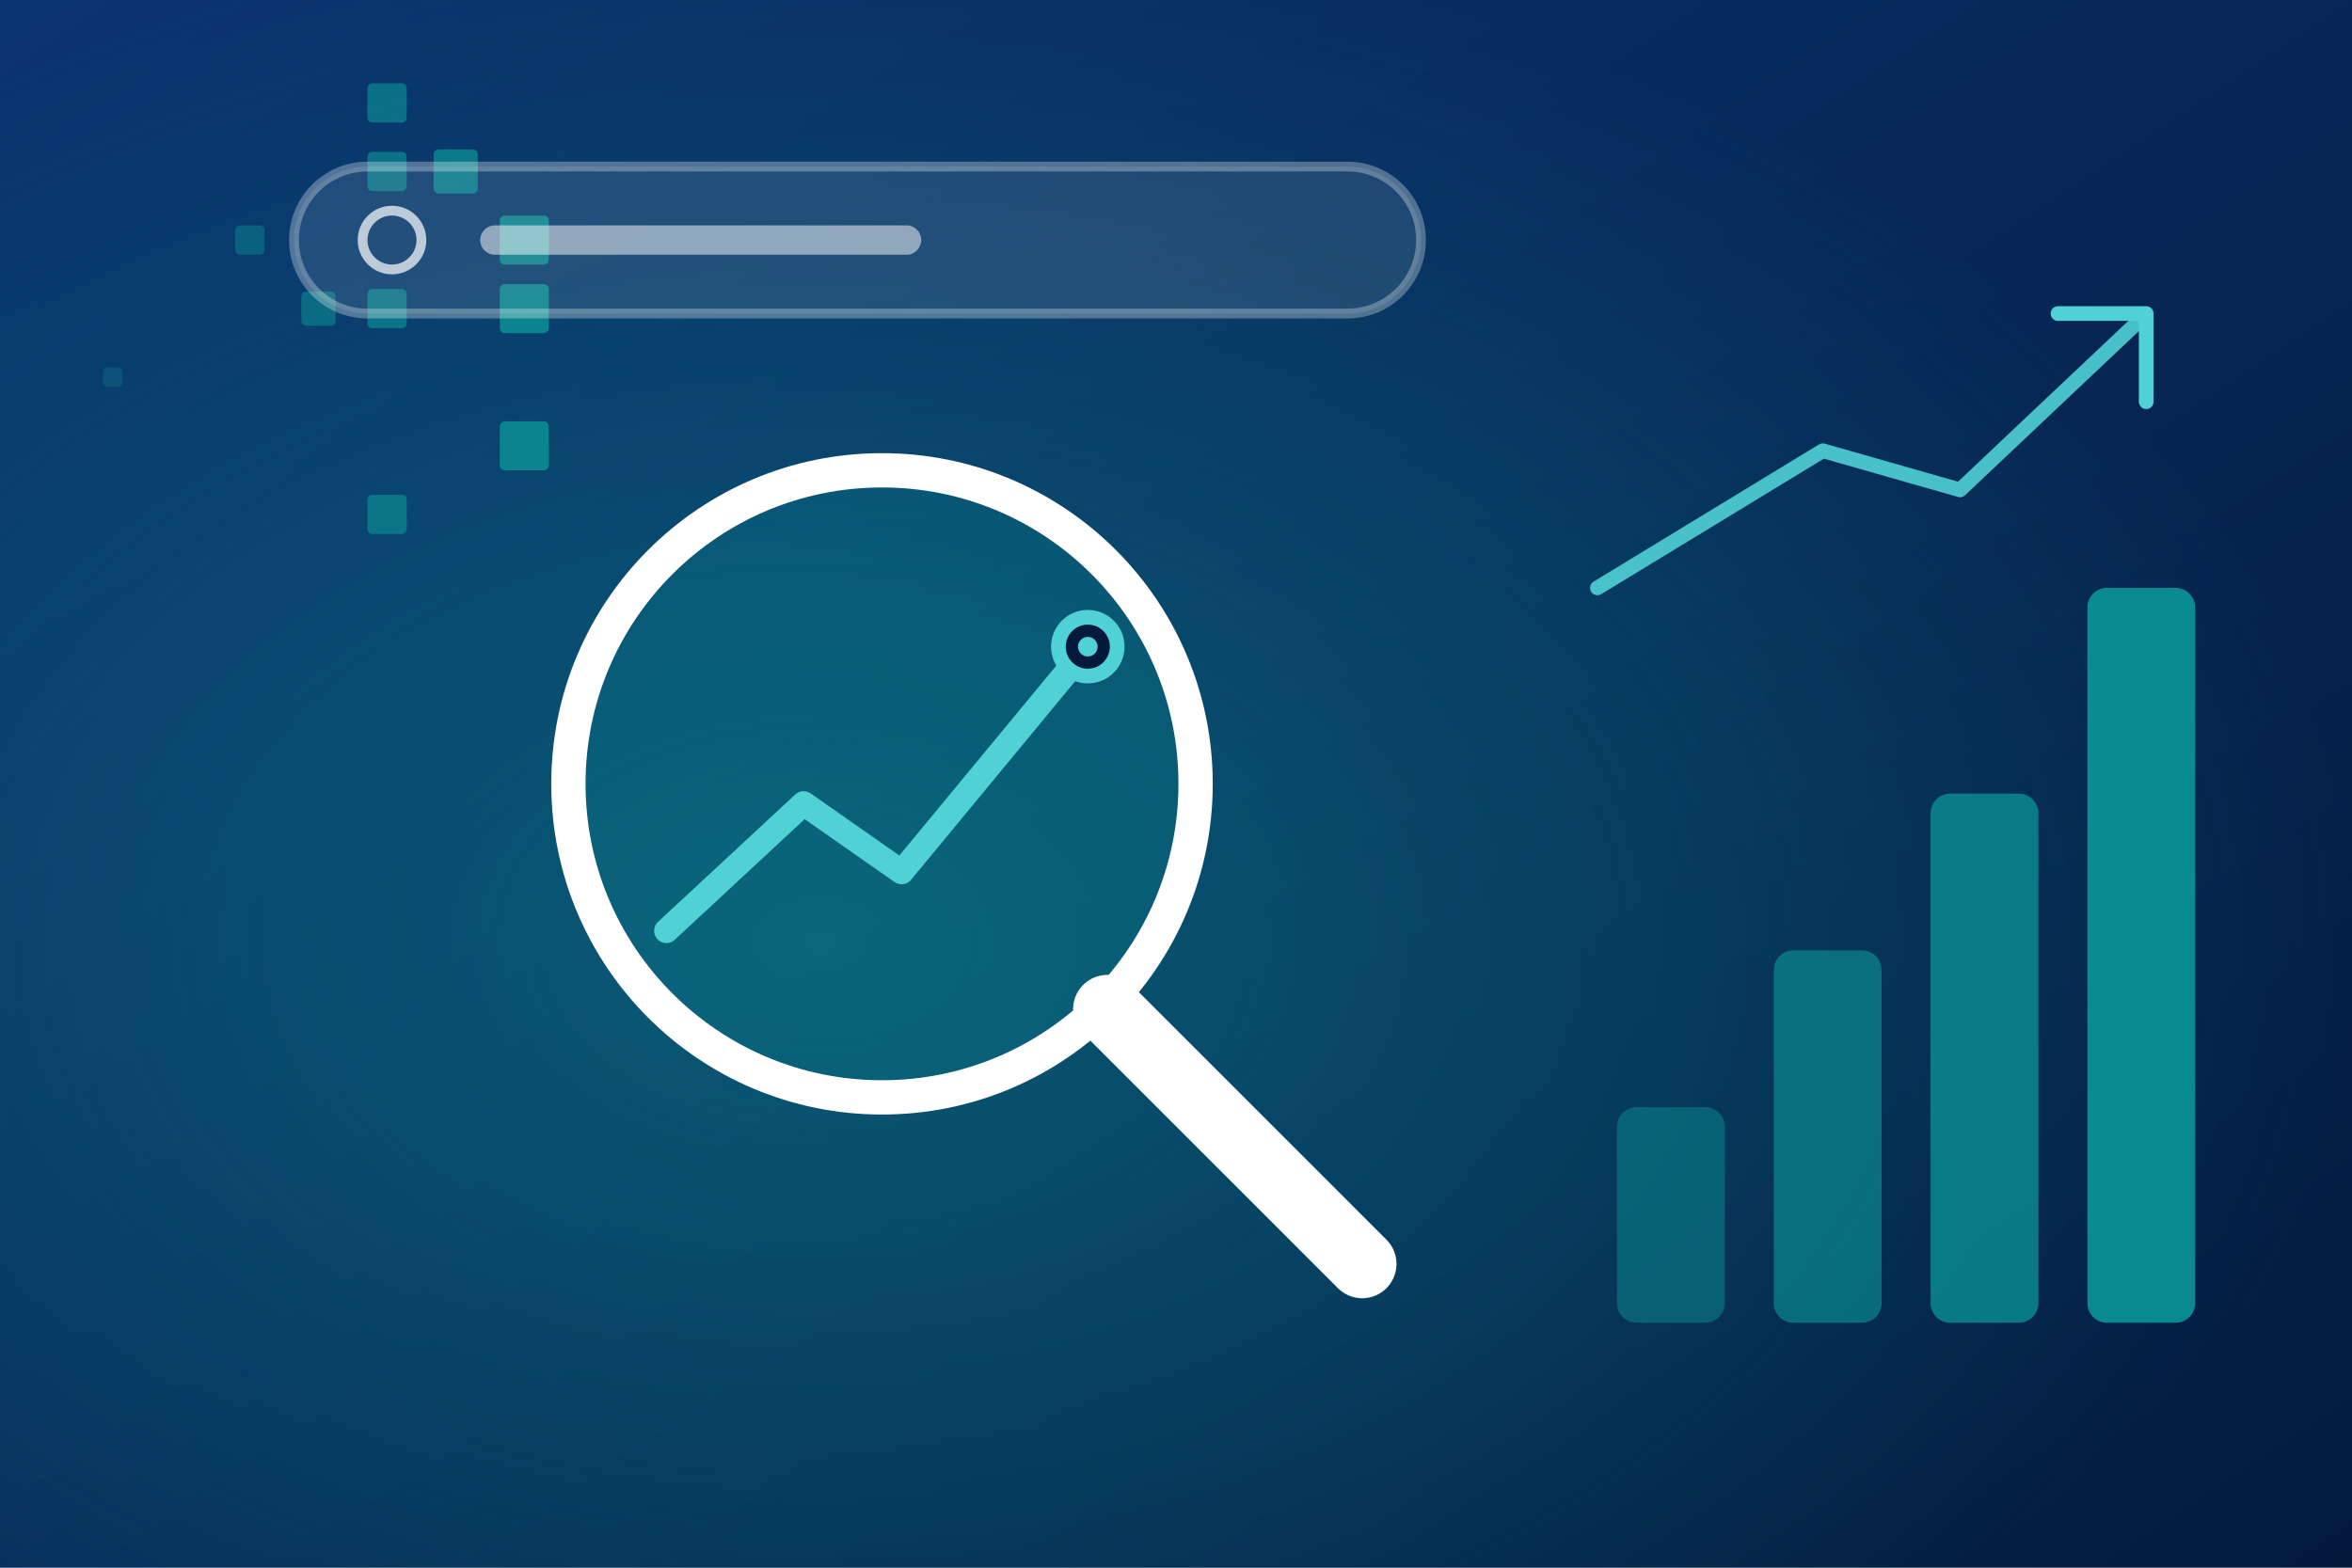
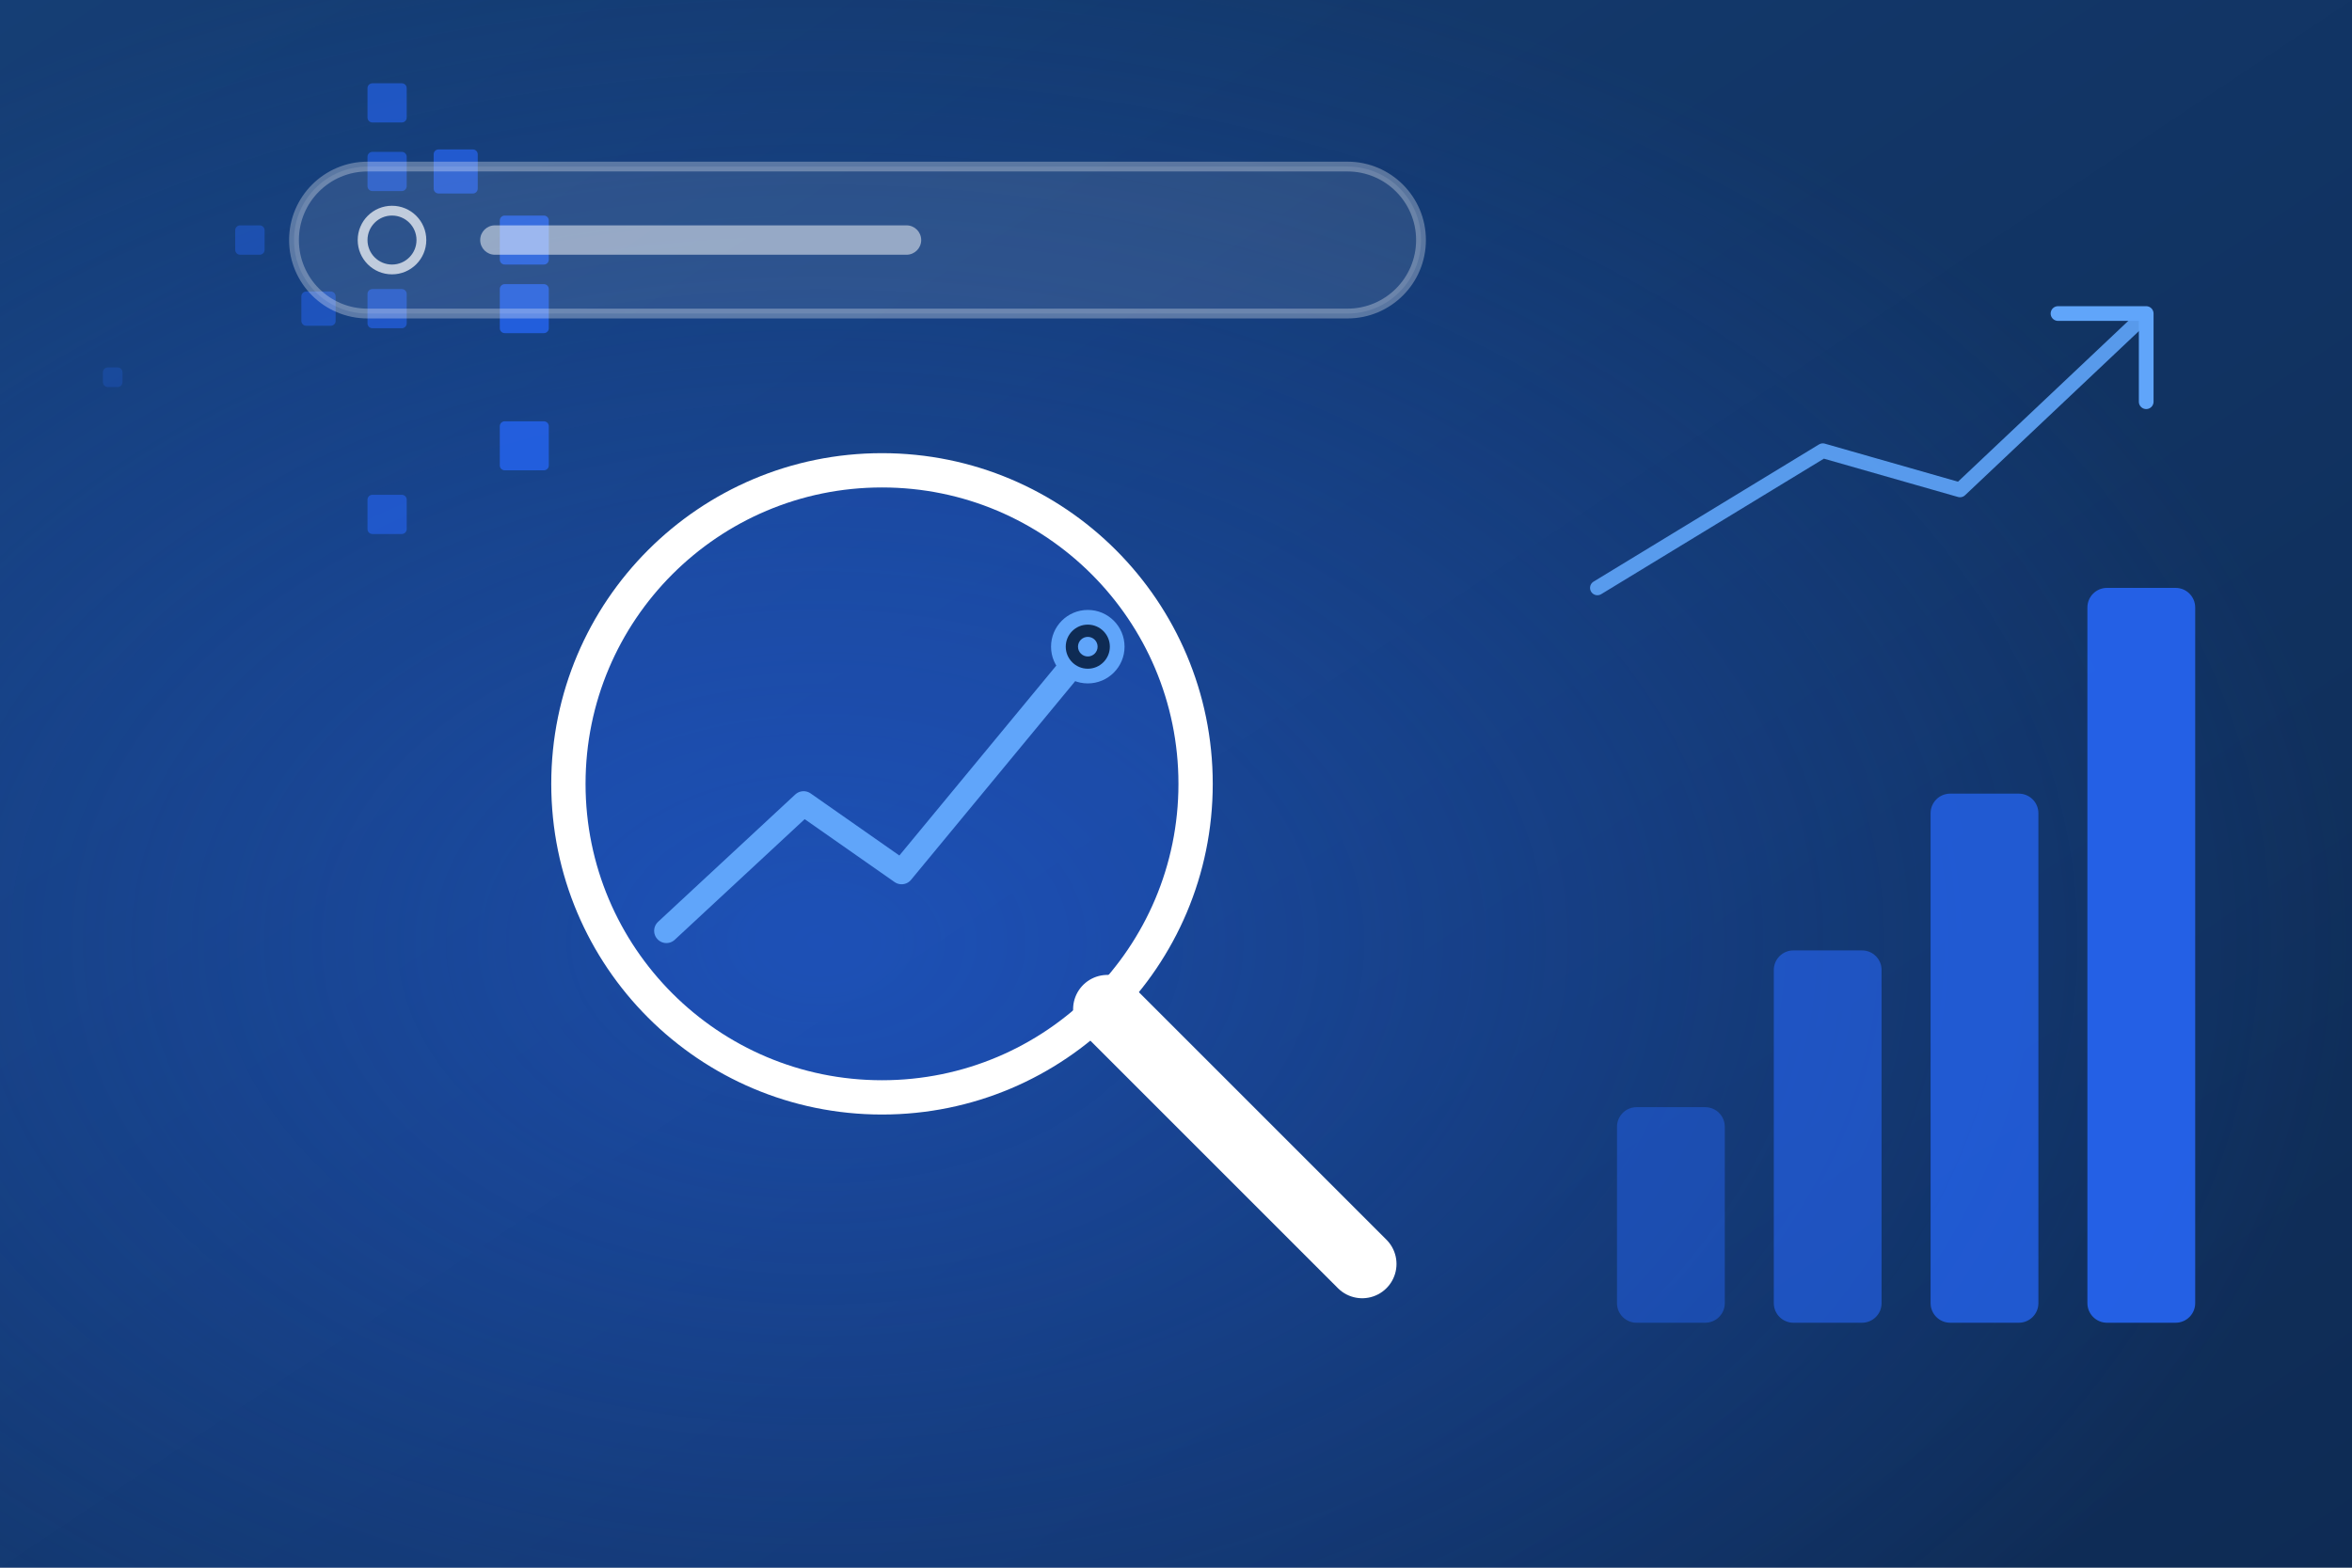
<svg xmlns="http://www.w3.org/2000/svg" viewBox="0 0 480 320" width="480" height="320" fill="none">
  <defs>
    <linearGradient id="bg-seo-services" x1="0" y1="0" x2="1" y2="1">
-       <stop offset="0" stop-color="#0a3470" />
-       <stop offset="1" stop-color="#031a3d" />
+       <stop offset="0" stop-color="#153E75" />
+       <stop offset="1" stop-color="#0E2B54" />
    </linearGradient>
    <radialGradient id="glow-seo-services" cx="0.35" cy="0.6" r=".65">
-       <stop offset="0" stop-color="#0b8f94" stop-opacity=".5" />
-       <stop offset="1" stop-color="#0b8f94" stop-opacity="0" />
+       <stop offset="0" stop-color="#2563EB" stop-opacity=".5" />
+       <stop offset="1" stop-color="#2563EB" stop-opacity="0" />
    </radialGradient>
  </defs>
  <rect width="480" height="320" fill="url(#bg-seo-services)" />
  <rect width="480" height="320" fill="url(#glow-seo-services)" />
-   <rect x="21.0" y="75.0" width="4.0" height="4.0" rx="1" fill="#0b8f94" opacity="0.25" />
-   <rect x="48.0" y="46.0" width="6.0" height="6.0" rx="1" fill="#0b8f94" opacity="0.45" />
-   <rect x="61.5" y="59.5" width="7.0" height="7.0" rx="1" fill="#0b8f94" opacity="0.55" />
-   <rect x="75.0" y="17.0" width="8.0" height="8.0" rx="1" fill="#0b8f94" opacity="0.65" />
-   <rect x="75.0" y="31.0" width="8.0" height="8.0" rx="1" fill="#0b8f94" opacity="0.65" />
-   <rect x="75.0" y="59.0" width="8.0" height="8.0" rx="1" fill="#0b8f94" opacity="0.65" />
-   <rect x="75.0" y="101.0" width="8.0" height="8.0" rx="1" fill="#0b8f94" opacity="0.65" />
-   <rect x="88.5" y="30.5" width="9.0" height="9.0" rx="1" fill="#0b8f94" opacity="0.75" />
-   <rect x="102.0" y="44.0" width="10.0" height="10.0" rx="1" fill="#0b8f94" opacity="0.85" />
-   <rect x="102.0" y="58.0" width="10.0" height="10.0" rx="1" fill="#0b8f94" opacity="0.85" />
-   <rect x="102.0" y="86.0" width="10.0" height="10.0" rx="1" fill="#0b8f94" opacity="0.85" />
+   <rect x="21.0" y="75.0" width="4.0" height="4.0" rx="1" fill="#2563EB" opacity="0.25" />
+   <rect x="48.0" y="46.0" width="6.0" height="6.0" rx="1" fill="#2563EB" opacity="0.45" />
+   <rect x="61.5" y="59.5" width="7.0" height="7.0" rx="1" fill="#2563EB" opacity="0.55" />
+   <rect x="75.0" y="17.0" width="8.0" height="8.0" rx="1" fill="#2563EB" opacity="0.65" />
+   <rect x="75.0" y="31.0" width="8.0" height="8.0" rx="1" fill="#2563EB" opacity="0.65" />
+   <rect x="75.0" y="59.0" width="8.0" height="8.0" rx="1" fill="#2563EB" opacity="0.65" />
+   <rect x="75.0" y="101.0" width="8.0" height="8.0" rx="1" fill="#2563EB" opacity="0.65" />
+   <rect x="88.5" y="30.5" width="9.0" height="9.0" rx="1" fill="#2563EB" opacity="0.75" />
+   <rect x="102.0" y="44.0" width="10.0" height="10.0" rx="1" fill="#2563EB" opacity="0.85" />
+   <rect x="102.0" y="58.0" width="10.0" height="10.0" rx="1" fill="#2563EB" opacity="0.85" />
+   <rect x="102.0" y="86.0" width="10.0" height="10.0" rx="1" fill="#2563EB" opacity="0.85" />
  <rect x="60" y="34" width="230" height="30" rx="15" fill="#ffffff" fill-opacity=".1" stroke="#ffffff" stroke-opacity=".3" stroke-width="2" />
  <circle cx="80" cy="49" r="6" stroke="#ffffff" stroke-opacity=".7" stroke-width="2" />
  <rect x="98" y="46" width="90" height="6" rx="3" fill="#ffffff" fill-opacity=".5" />
-   <rect class="grow" x="330" y="226" width="22" height="44" rx="4" fill="#0b8f94" fill-opacity="0.50" />
-   <rect class="grow" x="362" y="194" width="22" height="76" rx="4" fill="#0b8f94" fill-opacity="0.65" />
-   <rect class="grow" x="394" y="162" width="22" height="108" rx="4" fill="#0b8f94" fill-opacity="0.80" />
-   <rect class="grow" x="426" y="120" width="22" height="150" rx="4" fill="#0b8f94" fill-opacity="0.95" />
-   <path d="M326 120 L372 92 L400 100 L436 66" stroke="#4fd1d6" stroke-width="3" stroke-linecap="round" stroke-linejoin="round" stroke-opacity=".9" />
-   <path d="M420 64 H438 V82" stroke="#4fd1d6" stroke-width="3" stroke-linecap="round" stroke-linejoin="round" />
+   <rect class="grow" x="330" y="226" width="22" height="44" rx="4" fill="#2563EB" fill-opacity="0.50" />
+   <rect class="grow" x="362" y="194" width="22" height="76" rx="4" fill="#2563EB" fill-opacity="0.65" />
+   <rect class="grow" x="394" y="162" width="22" height="108" rx="4" fill="#2563EB" fill-opacity="0.80" />
+   <rect class="grow" x="426" y="120" width="22" height="150" rx="4" fill="#2563EB" fill-opacity="0.95" />
+   <path d="M326 120 L372 92 L400 100 L436 66" stroke="#60A5FA" stroke-width="3" stroke-linecap="round" stroke-linejoin="round" stroke-opacity=".9" />
+   <path d="M420 64 H438 V82" stroke="#60A5FA" stroke-width="3" stroke-linecap="round" stroke-linejoin="round" />
  <g class="float">
-     <circle cx="180" cy="160" r="64" fill="#0b8f94" fill-opacity=".22" stroke="#ffffff" stroke-width="7" />
+     <circle cx="180" cy="160" r="64" fill="#2563EB" fill-opacity=".22" stroke="#ffffff" stroke-width="7" />
    <path d="M226 206 L278 258" stroke="#ffffff" stroke-width="14" stroke-linecap="round" />
-     <path d="M136 190 L164 164 L184 178 L222 132" stroke="#4fd1d6" stroke-width="5" stroke-linecap="round" stroke-linejoin="round" />
+     <path d="M136 190 L164 164 L184 178 L222 132" stroke="#60A5FA" stroke-width="5" stroke-linecap="round" stroke-linejoin="round" />
    <g class="pop">
-       <circle class="pulse" cx="222" cy="132" r="6" fill="#031a3d" stroke="#4fd1d6" stroke-width="3" />
-       <circle cx="222" cy="132" r="2.0" fill="#4fd1d6" />
+       <circle class="pulse" cx="222" cy="132" r="6" fill="#0E2B54" stroke="#60A5FA" stroke-width="3" />
+       <circle cx="222" cy="132" r="2.0" fill="#60A5FA" />
    </g>
  </g>
</svg>
